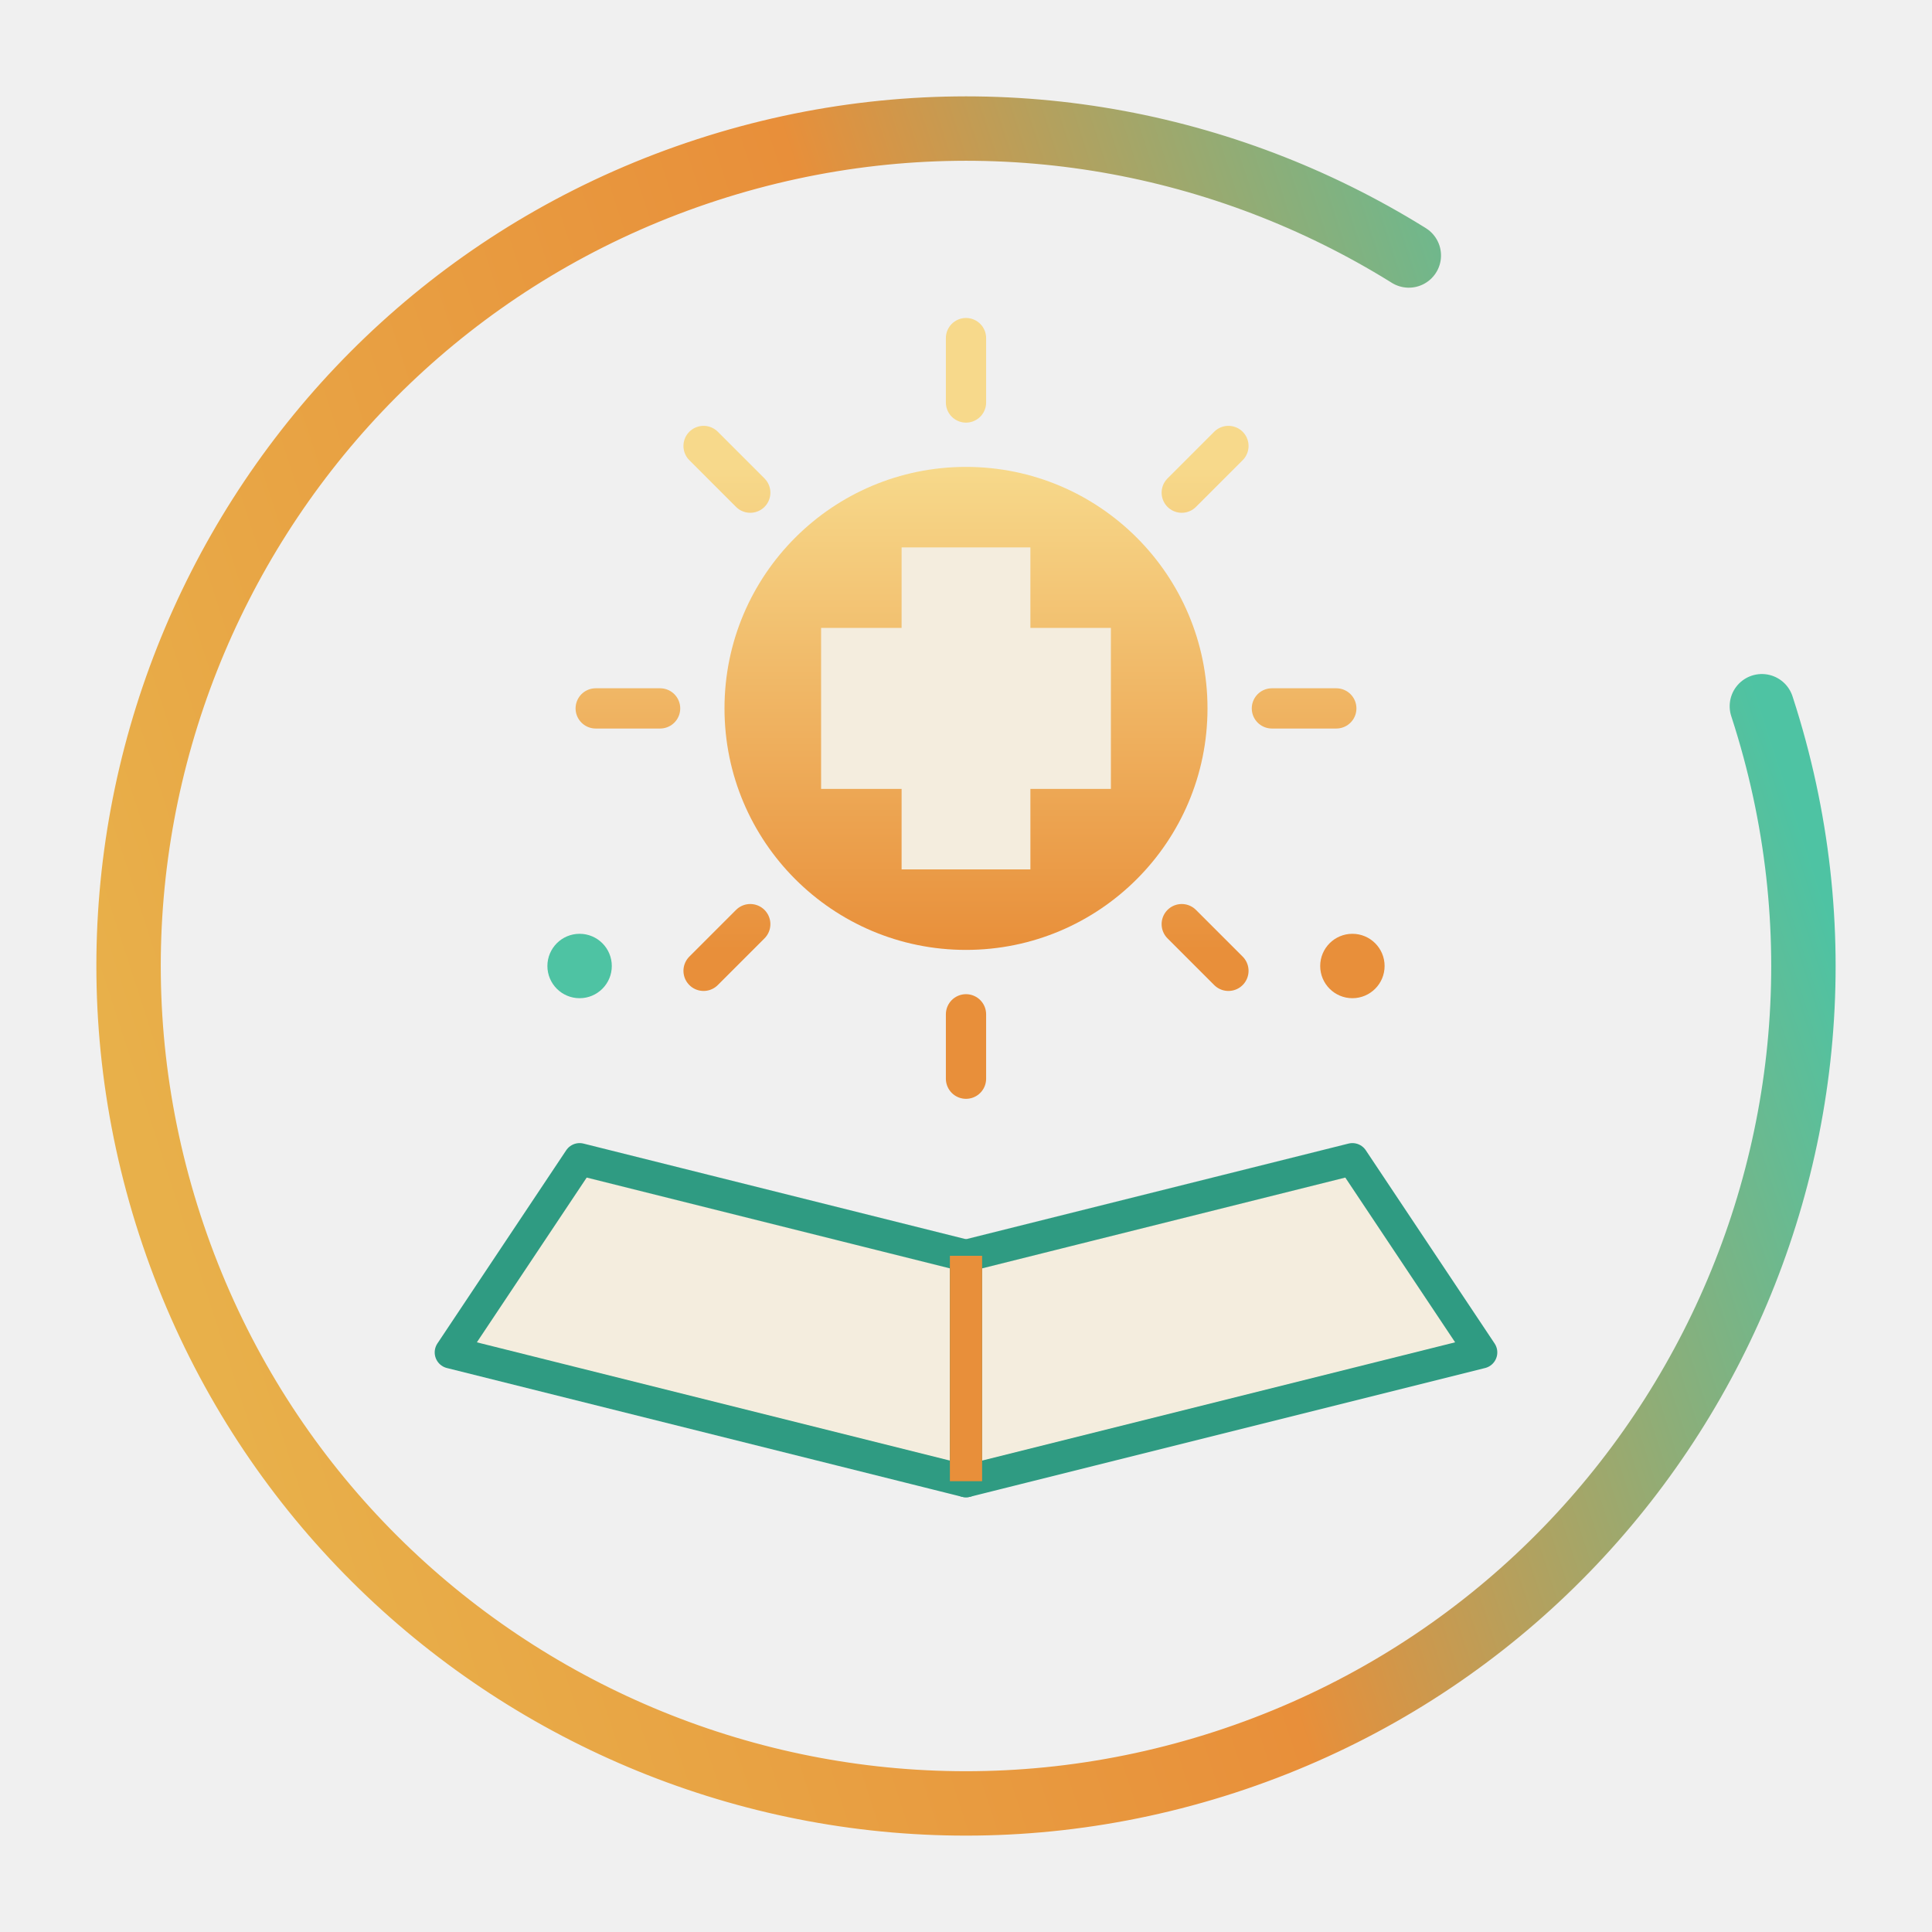
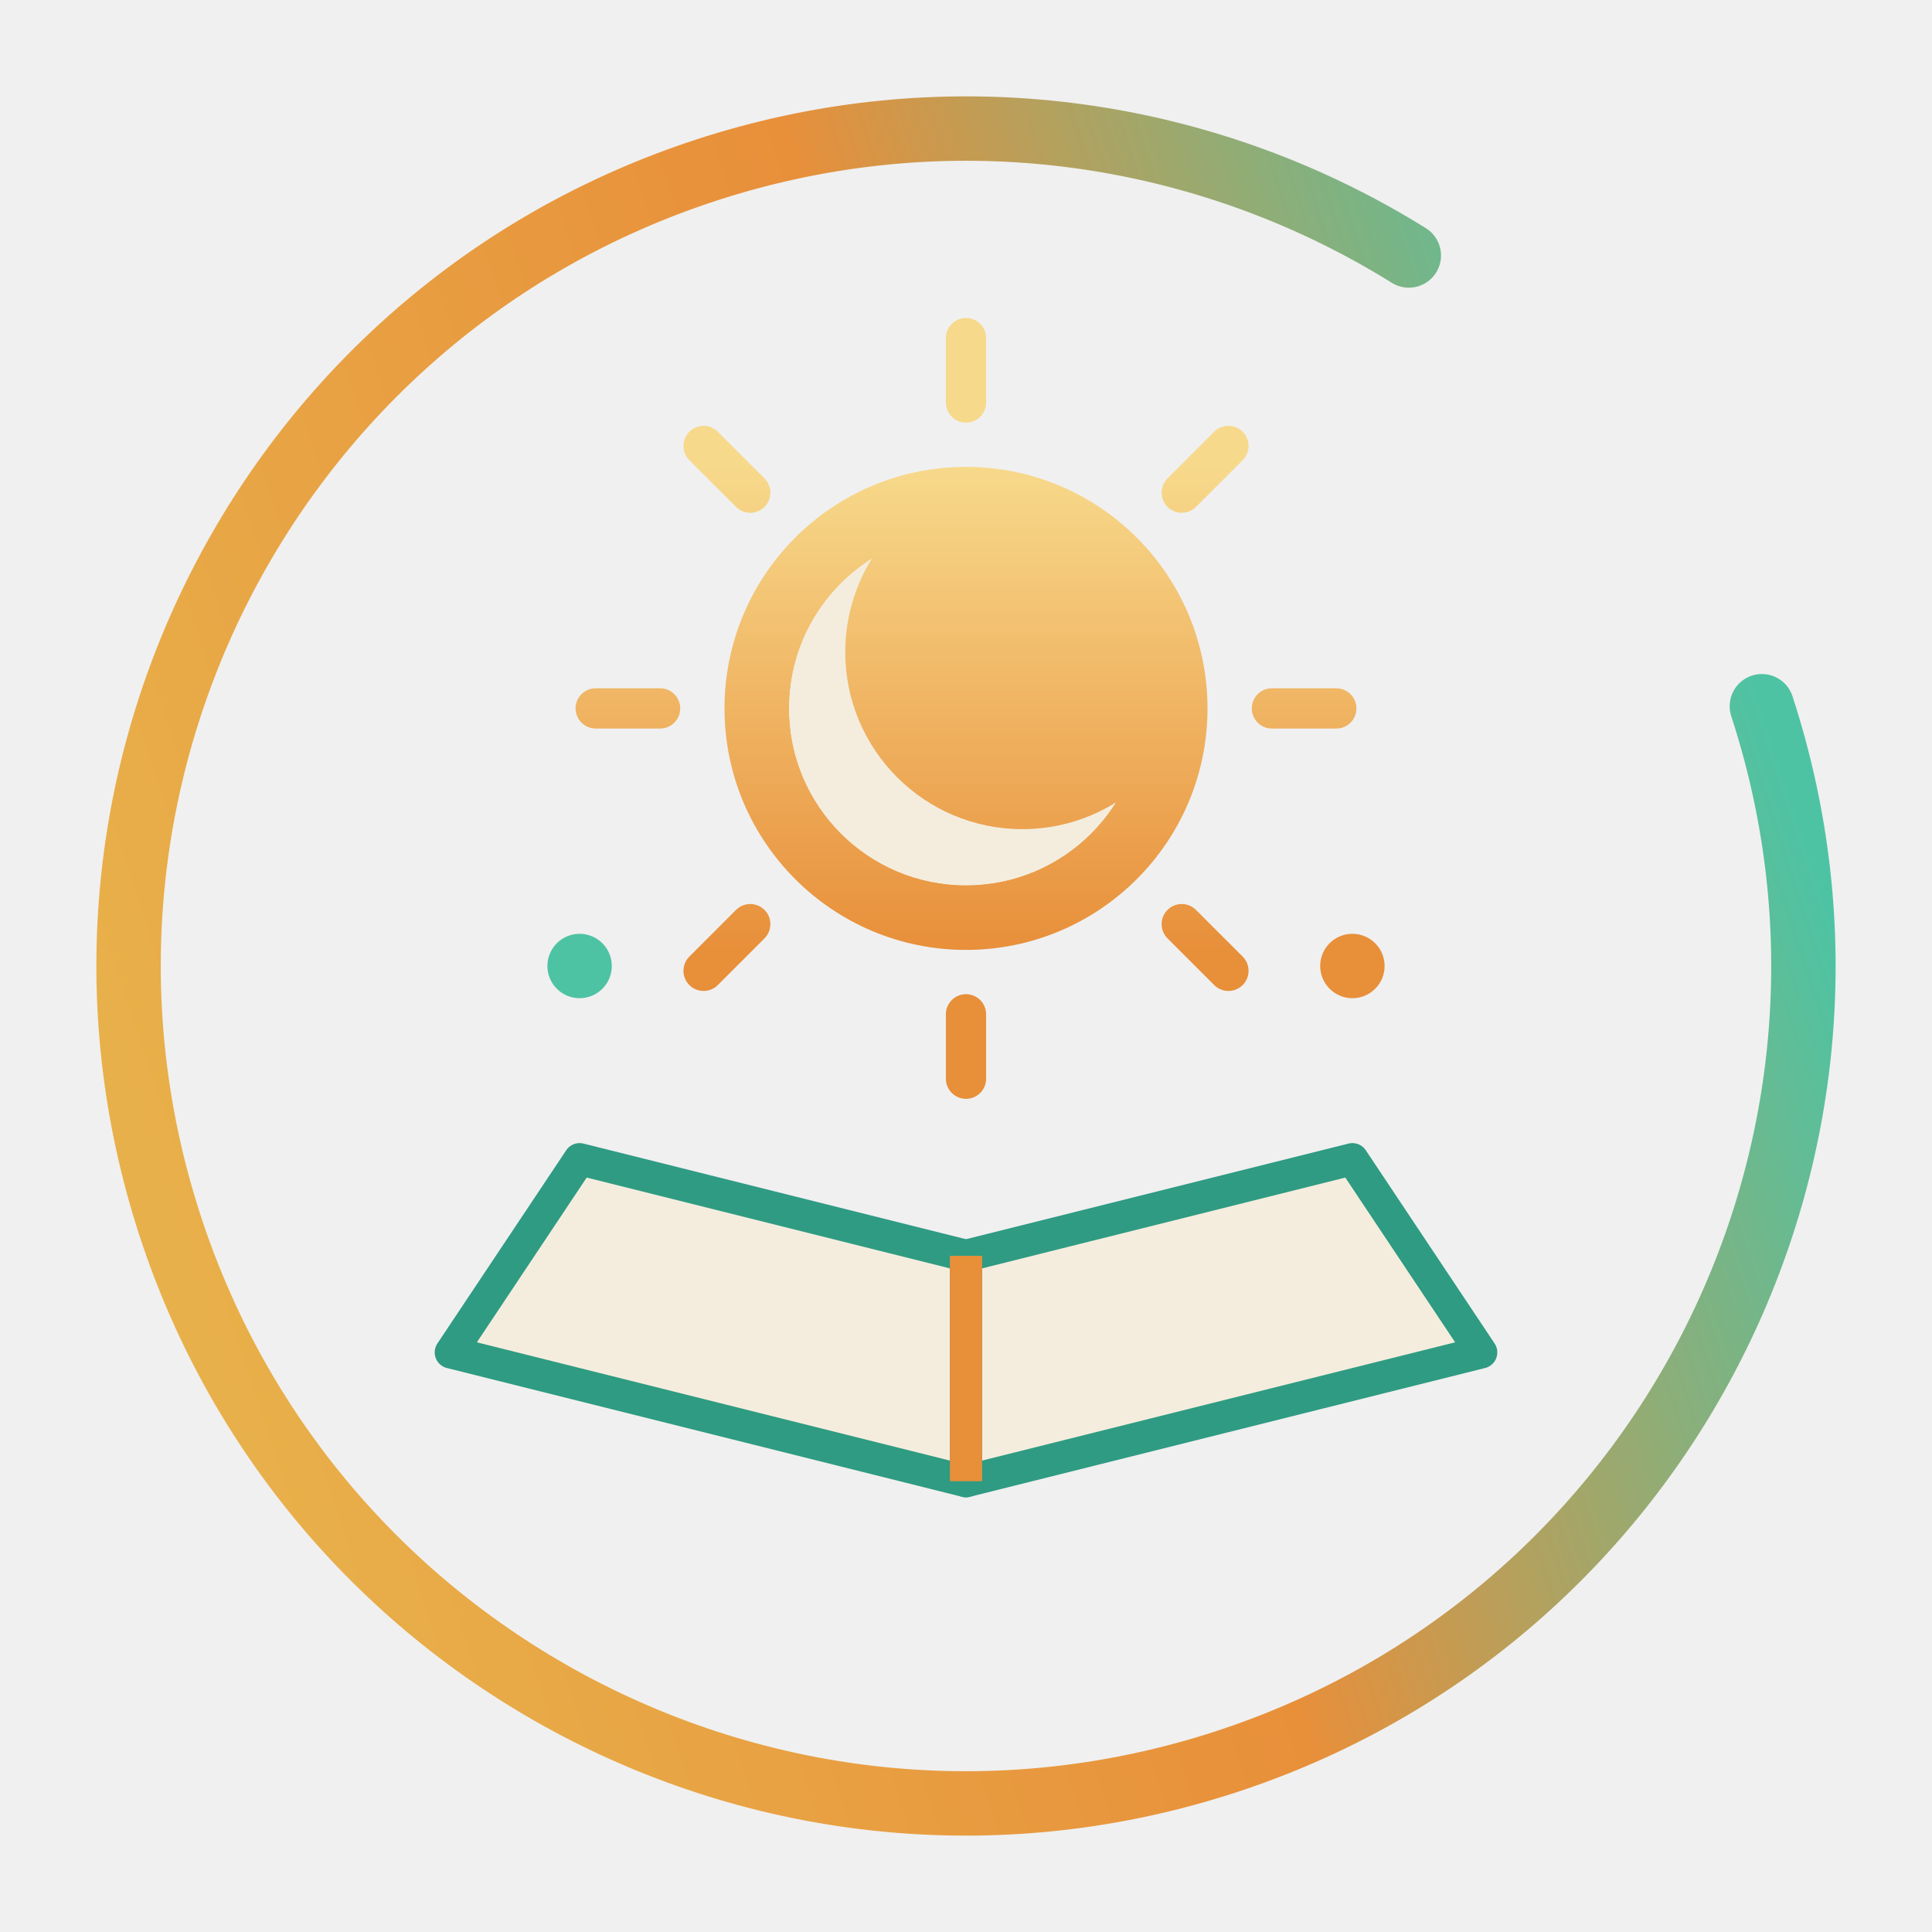
- <svg xmlns="http://www.w3.org/2000/svg" width="120" height="120" viewBox="0 0 120 120" fill="none" role="img" aria-label="EduFocus+ Soleil sur le livre">
+ <svg xmlns="http://www.w3.org/2000/svg" width="120" height="120" viewBox="0 0 120 120" fill="none" role="img" aria-label="EduFocus🌙 Soleil sur le livre">
  <defs>
    <linearGradient id="gold" x1="60" y1="29" x2="60" y2="59" gradientUnits="userSpaceOnUse">
      <stop offset="0" stop-color="#F7D98B" />
      <stop offset="1" stop-color="#E88F3A" />
    </linearGradient>
    <linearGradient id="ring" x1="8" y1="60" x2="112" y2="60" gradientUnits="userSpaceOnUse">
      <stop offset="0" stop-color="#E8B04A" />
      <stop offset="0.55" stop-color="#E88F3A" />
      <stop offset="1" stop-color="#4EC3A3" />
    </linearGradient>
  </defs>
  <circle cx="60" cy="60" r="52" stroke="url(#ring)" stroke-width="4" stroke-linecap="round" stroke-dasharray="290.4 36.3" transform="rotate(-18 60 60)" />
  <g stroke="url(#gold)" stroke-width="2.5" stroke-linecap="round">
    <line x1="79" y1="44" x2="83" y2="44" />
    <line x1="73.4" y1="57.4" x2="76.3" y2="60.3" />
    <line x1="60" y1="63" x2="60" y2="67" />
    <line x1="46.6" y1="57.4" x2="43.7" y2="60.3" />
    <line x1="41" y1="44" x2="37" y2="44" />
    <line x1="46.6" y1="30.6" x2="43.7" y2="27.7" />
    <line x1="60" y1="25" x2="60" y2="21" />
    <line x1="73.4" y1="30.6" x2="76.3" y2="27.7" />
  </g>
  <circle cx="60" cy="44" r="15" fill="url(#gold)" />
-   <path d="M56 34 h8 v5 h5 v10 h-5 v5 h-8 v-5 h-5 v-10 h5 Z" fill="#F4EDDE" />
+   <mask id="moon">
+     <circle cx="60" cy="44" r="11" fill="white" />
+     <circle cx="63.5" cy="40.5" r="11" fill="black" />
+   </mask>
+   <circle cx="60" cy="44" r="11" fill="#F4EDDE" mask="url(#moon)" />
  <g fill="#F4EDDE" fill-opacity="0.96" stroke="#2F9B82" stroke-width="2" stroke-linejoin="round">
    <path d="M60 78 L36 72 L28 84 L60 92 Z" />
    <path d="M60 78 L84 72 L92 84 L60 92 Z" />
  </g>
  <line x1="60" y1="78" x2="60" y2="92" stroke="url(#gold)" stroke-width="2" />
  <circle cx="36" cy="60" r="2" fill="#4EC3A3" />
  <circle cx="84" cy="60" r="2" fill="#E88F3A" />
</svg>
